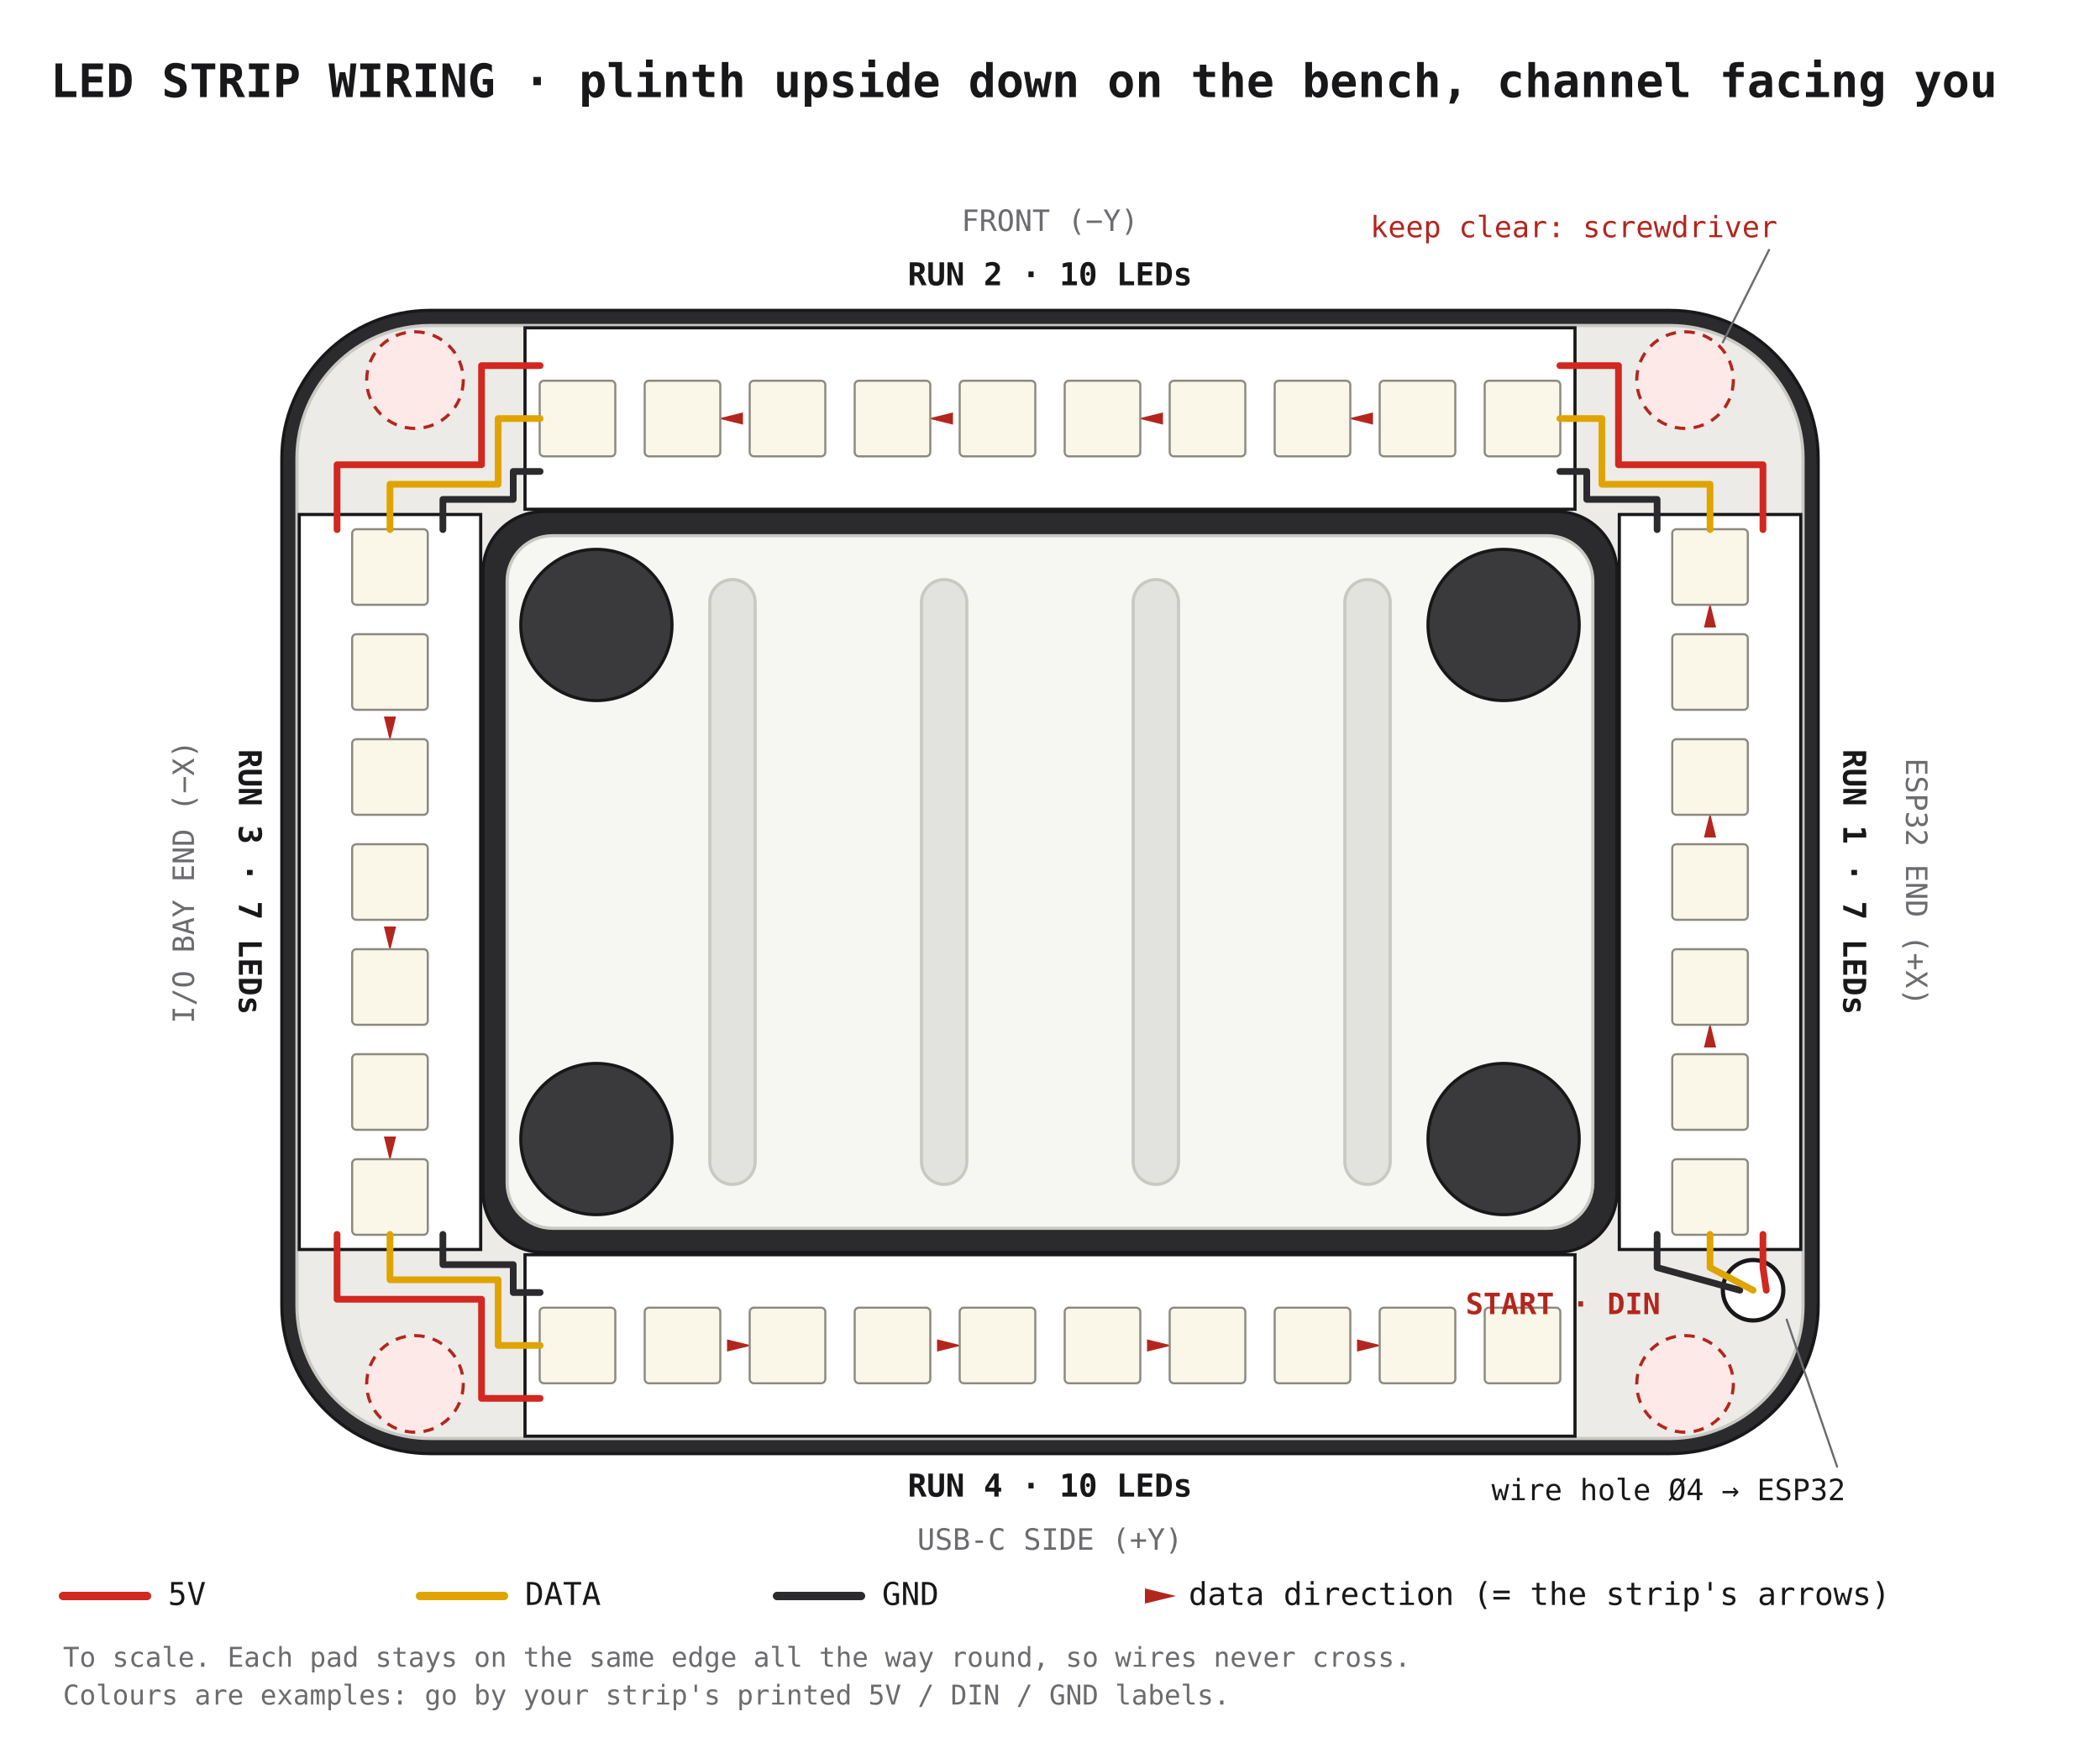
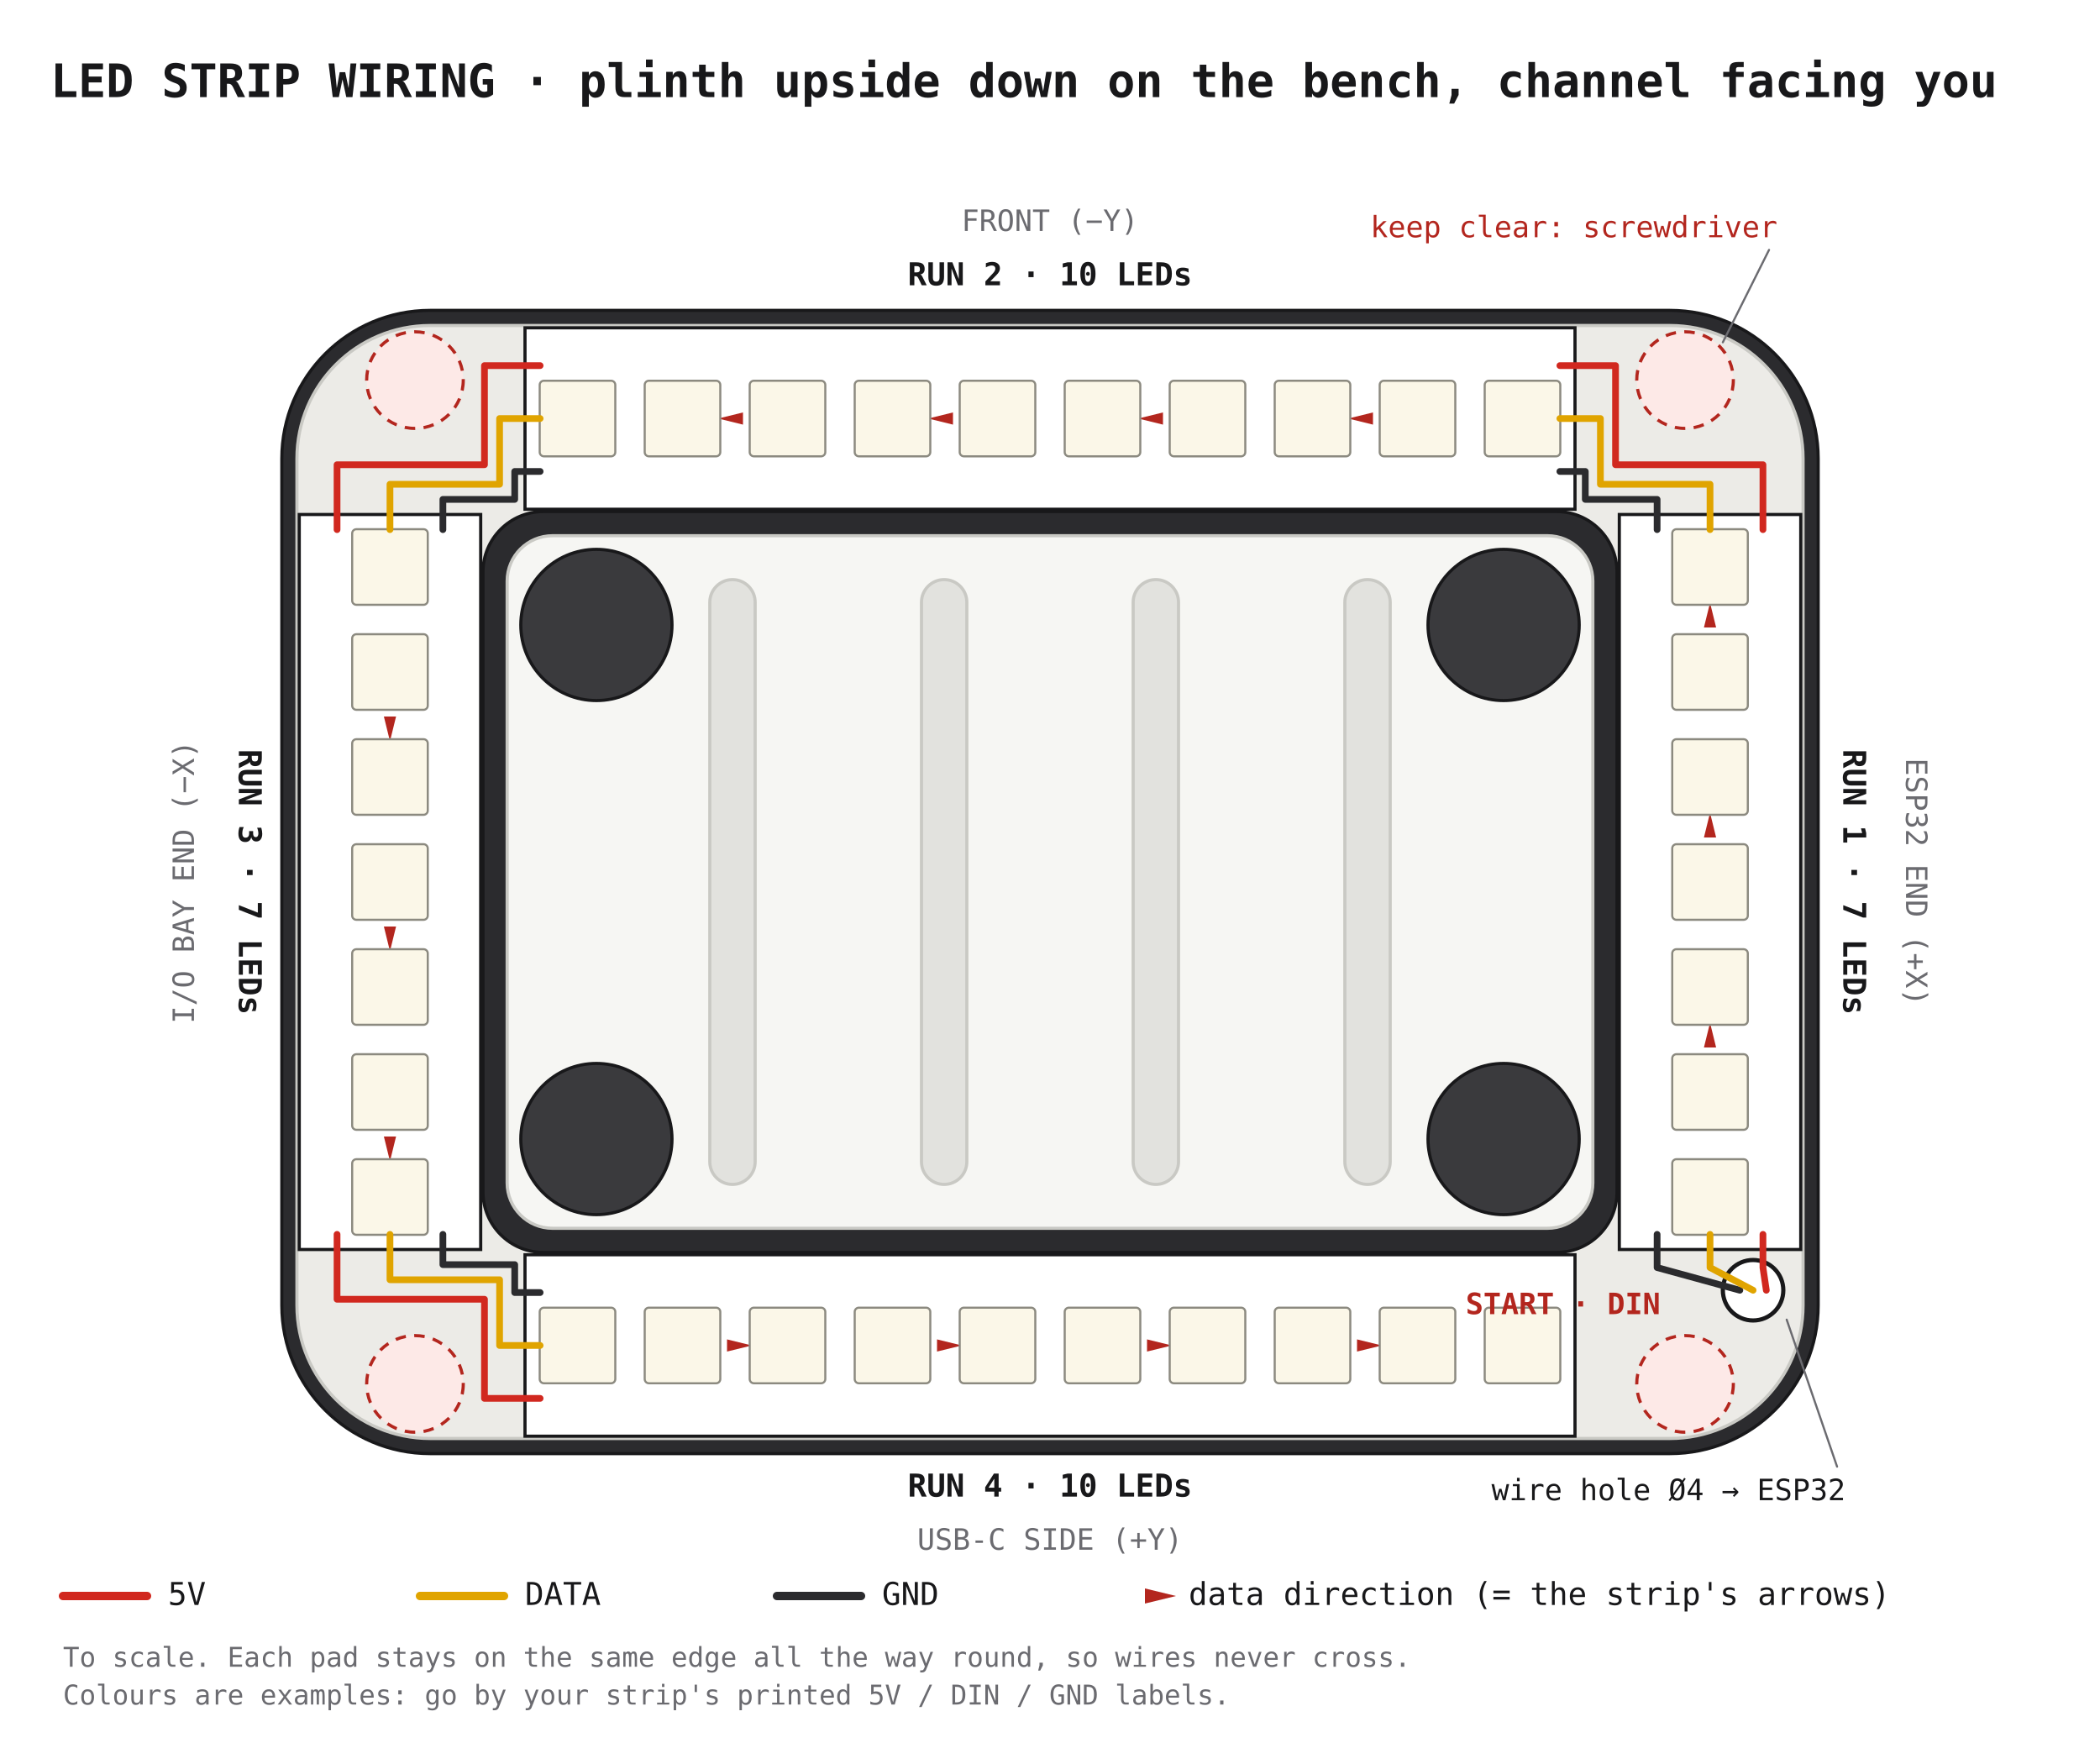
<svg xmlns="http://www.w3.org/2000/svg" viewBox="0 0 1000 830" width="1000" height="830">
  <rect width="100%" height="100%" fill="#ffffff" />
  <text x="24.0" y="40.0" font-family="IBM Plex Mono, JetBrains Mono, Consolas, monospace" font-size="22" font-weight="600" fill="#18181a" text-anchor="start" dominant-baseline="middle">LED STRIP WIRING · plinth upside down on the bench, channel facing you</text>
  <path d="M204.8,147.8 H795.2 A70.6,70.6 0 0 1 865.8,218.4 V621.6 A70.6,70.6 0 0 1 795.2,692.2 H204.8 A70.6,70.6 0 0 1 134.2,621.6 V218.4 A70.6,70.6 0 0 1 204.8,147.8 Z" fill="#2b2b2e" stroke="#18181a" stroke-width="1.5" />
  <path d="M204.8,155.0 H795.2 A63.4,63.4 0 0 1 858.6,218.4 V621.6 A63.4,63.4 0 0 1 795.2,685.0 H204.8 A63.4,63.4 0 0 1 141.4,621.6 V218.4 A63.4,63.4 0 0 1 204.8,155.0 Z" fill="#ecebe7" stroke="#c9c9c4" stroke-width="1.5" />
  <path d="M258.8,243.6 H741.2 A28.8,28.8 0 0 1 770.0,272.4 V567.6 A28.8,28.8 0 0 1 741.2,596.4 H258.8 A28.8,28.8 0 0 1 230.0,567.6 V272.4 A28.8,28.8 0 0 1 258.8,243.6 Z" fill="#2b2b2e" stroke="#18181a" stroke-width="1.5" />
  <path d="M263.1,255.1 H736.9 A21.6,21.6 0 0 1 758.5,276.7 V563.3 A21.6,21.6 0 0 1 736.9,584.9 H263.1 A21.6,21.6 0 0 1 241.5,563.3 V276.7 A21.6,21.6 0 0 1 263.1,255.1 Z" fill="#f6f6f3" stroke="#c9c9c4" stroke-width="1.5" />
  <rect x="338.0" y="276.0" width="21.6" height="288.0" rx="10.8" fill="#e2e2de" stroke="#c9c9c4" stroke-width="1.5" />
  <rect x="438.8" y="276.0" width="21.6" height="288.0" rx="10.8" fill="#e2e2de" stroke="#c9c9c4" stroke-width="1.5" />
  <rect x="539.6" y="276.0" width="21.6" height="288.0" rx="10.8" fill="#e2e2de" stroke="#c9c9c4" stroke-width="1.5" />
  <rect x="640.4" y="276.0" width="21.6" height="288.0" rx="10.8" fill="#e2e2de" stroke="#c9c9c4" stroke-width="1.5" />
  <circle cx="284.0" cy="297.6" r="36.0" fill="#3a3a3d" stroke="#18181a" stroke-width="1.5" />
  <circle cx="284.0" cy="542.4" r="36.0" fill="#3a3a3d" stroke="#18181a" stroke-width="1.5" />
  <circle cx="716.0" cy="297.6" r="36.0" fill="#3a3a3d" stroke="#18181a" stroke-width="1.5" />
  <circle cx="716.0" cy="542.4" r="36.0" fill="#3a3a3d" stroke="#18181a" stroke-width="1.5" />
  <polygon points="857.5,595.0 857.5,245.0 771.1,245.0 771.1,595.0" fill="#ffffff" stroke="#18181a" stroke-width="1.5" />
  <rect x="796.3" y="552.0" width="36.0" height="36.0" rx="2.0" fill="#fbf7e8" stroke="#8c8a80" stroke-width="1" />
  <rect x="796.3" y="502.0" width="36.0" height="36.0" rx="2.0" fill="#fbf7e8" stroke="#8c8a80" stroke-width="1" />
  <polygon points="814.3,487.0 817.2,498.8 811.4,498.8" fill="#b3261e" />
  <rect x="796.3" y="452.0" width="36.0" height="36.0" rx="2.0" fill="#fbf7e8" stroke="#8c8a80" stroke-width="1" />
  <rect x="796.3" y="402.0" width="36.0" height="36.0" rx="2.0" fill="#fbf7e8" stroke="#8c8a80" stroke-width="1" />
  <polygon points="814.3,387.0 817.2,398.8 811.4,398.8" fill="#b3261e" />
  <rect x="796.3" y="352.0" width="36.0" height="36.0" rx="2.0" fill="#fbf7e8" stroke="#8c8a80" stroke-width="1" />
  <rect x="796.3" y="302.0" width="36.0" height="36.0" rx="2.0" fill="#fbf7e8" stroke="#8c8a80" stroke-width="1" />
  <polygon points="814.3,287.0 817.2,298.8 811.4,298.8" fill="#b3261e" />
  <rect x="796.3" y="252.0" width="36.0" height="36.0" rx="2.0" fill="#fbf7e8" stroke="#8c8a80" stroke-width="1" />
  <text x="882.0" y="420.0" font-family="IBM Plex Mono, JetBrains Mono, Consolas, monospace" font-size="15" font-weight="600" fill="#18181a" text-anchor="middle" dominant-baseline="middle" transform="rotate(90 882.0 420.0)">RUN 1 · 7 LEDs</text>
  <polygon points="750.0,156.1 250.0,156.1 250.0,242.5 750.0,242.5" fill="#ffffff" stroke="#18181a" stroke-width="1.5" />
  <rect x="707.0" y="181.3" width="36.0" height="36.0" rx="2.0" fill="#fbf7e8" stroke="#8c8a80" stroke-width="1" />
  <rect x="657.0" y="181.3" width="36.0" height="36.0" rx="2.0" fill="#fbf7e8" stroke="#8c8a80" stroke-width="1" />
  <polygon points="642.0,199.3 653.8,196.4 653.8,202.2" fill="#b3261e" />
  <rect x="607.0" y="181.3" width="36.0" height="36.0" rx="2.0" fill="#fbf7e8" stroke="#8c8a80" stroke-width="1" />
  <rect x="557.0" y="181.3" width="36.0" height="36.0" rx="2.0" fill="#fbf7e8" stroke="#8c8a80" stroke-width="1" />
  <polygon points="542.0,199.3 553.8,196.4 553.8,202.2" fill="#b3261e" />
  <rect x="507.0" y="181.3" width="36.0" height="36.0" rx="2.0" fill="#fbf7e8" stroke="#8c8a80" stroke-width="1" />
  <rect x="457.0" y="181.3" width="36.0" height="36.0" rx="2.0" fill="#fbf7e8" stroke="#8c8a80" stroke-width="1" />
  <polygon points="442.0,199.3 453.8,196.4 453.8,202.2" fill="#b3261e" />
  <rect x="407.0" y="181.3" width="36.0" height="36.0" rx="2.0" fill="#fbf7e8" stroke="#8c8a80" stroke-width="1" />
  <rect x="357.0" y="181.3" width="36.0" height="36.0" rx="2.0" fill="#fbf7e8" stroke="#8c8a80" stroke-width="1" />
  <polygon points="342.0,199.3 353.8,196.4 353.8,202.2" fill="#b3261e" />
  <rect x="307.0" y="181.3" width="36.0" height="36.0" rx="2.0" fill="#fbf7e8" stroke="#8c8a80" stroke-width="1" />
  <rect x="257.0" y="181.3" width="36.0" height="36.0" rx="2.0" fill="#fbf7e8" stroke="#8c8a80" stroke-width="1" />
  <text x="500.0" y="131.6" font-family="IBM Plex Mono, JetBrains Mono, Consolas, monospace" font-size="15" font-weight="600" fill="#18181a" text-anchor="middle" dominant-baseline="middle">RUN 2 · 10 LEDs</text>
  <polygon points="142.5,245.0 142.5,595.0 228.9,595.0 228.9,245.0" fill="#ffffff" stroke="#18181a" stroke-width="1.5" />
  <rect x="167.7" y="252.0" width="36.0" height="36.0" rx="2.0" fill="#fbf7e8" stroke="#8c8a80" stroke-width="1" />
  <rect x="167.7" y="302.0" width="36.0" height="36.0" rx="2.0" fill="#fbf7e8" stroke="#8c8a80" stroke-width="1" />
  <polygon points="185.7,353.0 182.8,341.2 188.6,341.2" fill="#b3261e" />
  <rect x="167.7" y="352.0" width="36.0" height="36.0" rx="2.0" fill="#fbf7e8" stroke="#8c8a80" stroke-width="1" />
  <rect x="167.7" y="402.0" width="36.0" height="36.0" rx="2.0" fill="#fbf7e8" stroke="#8c8a80" stroke-width="1" />
  <polygon points="185.7,453.0 182.8,441.2 188.6,441.2" fill="#b3261e" />
  <rect x="167.7" y="452.0" width="36.0" height="36.0" rx="2.0" fill="#fbf7e8" stroke="#8c8a80" stroke-width="1" />
  <rect x="167.7" y="502.0" width="36.0" height="36.0" rx="2.0" fill="#fbf7e8" stroke="#8c8a80" stroke-width="1" />
  <polygon points="185.7,553.0 182.8,541.2 188.6,541.2" fill="#b3261e" />
  <rect x="167.7" y="552.0" width="36.0" height="36.0" rx="2.0" fill="#fbf7e8" stroke="#8c8a80" stroke-width="1" />
  <text x="118.0" y="420.0" font-family="IBM Plex Mono, JetBrains Mono, Consolas, monospace" font-size="15" font-weight="600" fill="#18181a" text-anchor="middle" dominant-baseline="middle" transform="rotate(90 118.0 420.0)">RUN 3 · 7 LEDs</text>
  <polygon points="250.0,683.9 750.0,683.9 750.0,597.5 250.0,597.5" fill="#ffffff" stroke="#18181a" stroke-width="1.5" />
  <rect x="257.0" y="622.7" width="36.0" height="36.0" rx="2.0" fill="#fbf7e8" stroke="#8c8a80" stroke-width="1" />
  <rect x="307.0" y="622.7" width="36.0" height="36.0" rx="2.0" fill="#fbf7e8" stroke="#8c8a80" stroke-width="1" />
  <polygon points="358.0,640.7 346.2,643.6 346.2,637.8" fill="#b3261e" />
  <rect x="357.0" y="622.7" width="36.0" height="36.0" rx="2.0" fill="#fbf7e8" stroke="#8c8a80" stroke-width="1" />
  <rect x="407.0" y="622.7" width="36.0" height="36.0" rx="2.0" fill="#fbf7e8" stroke="#8c8a80" stroke-width="1" />
  <polygon points="458.0,640.7 446.2,643.6 446.2,637.8" fill="#b3261e" />
  <rect x="457.0" y="622.7" width="36.0" height="36.0" rx="2.0" fill="#fbf7e8" stroke="#8c8a80" stroke-width="1" />
  <rect x="507.0" y="622.7" width="36.0" height="36.0" rx="2.0" fill="#fbf7e8" stroke="#8c8a80" stroke-width="1" />
  <polygon points="558.0,640.7 546.2,643.6 546.2,637.8" fill="#b3261e" />
  <rect x="557.0" y="622.7" width="36.0" height="36.0" rx="2.0" fill="#fbf7e8" stroke="#8c8a80" stroke-width="1" />
  <rect x="607.0" y="622.7" width="36.0" height="36.0" rx="2.0" fill="#fbf7e8" stroke="#8c8a80" stroke-width="1" />
  <polygon points="658.0,640.7 646.2,643.6 646.2,637.8" fill="#b3261e" />
  <rect x="657.0" y="622.7" width="36.0" height="36.0" rx="2.0" fill="#fbf7e8" stroke="#8c8a80" stroke-width="1" />
  <rect x="707.0" y="622.7" width="36.0" height="36.0" rx="2.0" fill="#fbf7e8" stroke="#8c8a80" stroke-width="1" />
  <text x="500.0" y="708.4" font-family="IBM Plex Mono, JetBrains Mono, Consolas, monospace" font-size="15" font-weight="600" fill="#18181a" text-anchor="middle" dominant-baseline="middle">RUN 4 · 10 LEDs</text>
  <circle cx="197.6" cy="181.0" r="23.0" fill="#fde9e7" stroke="#b3261e" stroke-width="1.5" stroke-dasharray="5 4" />
  <circle cx="197.6" cy="659.0" r="23.0" fill="#fde9e7" stroke="#b3261e" stroke-width="1.5" stroke-dasharray="5 4" />
  <circle cx="802.4" cy="181.0" r="23.0" fill="#fde9e7" stroke="#b3261e" stroke-width="1.5" stroke-dasharray="5 4" />
  <circle cx="802.4" cy="659.0" r="23.0" fill="#fde9e7" stroke="#b3261e" stroke-width="1.5" stroke-dasharray="5 4" />
-   <polyline points="789.1,252.2 789.1,237.8 755.6,237.8 755.6,224.5 742.8,224.5" fill="none" stroke="#2b2b2e" stroke-width="3.2" stroke-linecap="round" stroke-linejoin="round" />
-   <polyline points="814.3,252.2 814.3,230.6 762.8,230.6 762.8,199.3 742.8,199.3" fill="none" stroke="#e0a400" stroke-width="3.2" stroke-linecap="round" stroke-linejoin="round" />
-   <polyline points="839.5,252.2 839.5,221.3 770.7,221.3 770.7,174.1 742.8,174.1" fill="none" stroke="#d1281f" stroke-width="3.2" stroke-linecap="round" stroke-linejoin="round" />
-   <polyline points="210.9,252.2 210.9,237.8 244.4,237.8 244.4,224.5 257.2,224.5" fill="none" stroke="#2b2b2e" stroke-width="3.2" stroke-linecap="round" stroke-linejoin="round" />
-   <polyline points="185.7,252.2 185.7,230.6 237.2,230.6 237.2,199.3 257.2,199.3" fill="none" stroke="#e0a400" stroke-width="3.2" stroke-linecap="round" stroke-linejoin="round" />
-   <polyline points="160.5,252.2 160.5,221.3 229.3,221.3 229.3,174.1 257.2,174.1" fill="none" stroke="#d1281f" stroke-width="3.2" stroke-linecap="round" stroke-linejoin="round" />
-   <polyline points="210.9,587.8 210.9,602.2 244.4,602.2 244.4,615.5 257.2,615.5" fill="none" stroke="#2b2b2e" stroke-width="3.2" stroke-linecap="round" stroke-linejoin="round" />
-   <polyline points="185.7,587.8 185.7,609.4 237.2,609.4 237.2,640.7 257.2,640.7" fill="none" stroke="#e0a400" stroke-width="3.2" stroke-linecap="round" stroke-linejoin="round" />
-   <polyline points="160.5,587.8 160.5,618.7 229.3,618.7 229.3,665.9 257.2,665.9" fill="none" stroke="#d1281f" stroke-width="3.2" stroke-linecap="round" stroke-linejoin="round" />
+   <polyline points="789.1,252.2 789.1,237.8 754.9,237.8 754.9,224.5 742.8,224.5" fill="none" stroke="#2b2b2e" stroke-width="3.2" stroke-linecap="round" stroke-linejoin="round" />
+   <polyline points="814.3,252.2 814.3,230.6 762.1,230.6 762.1,199.3 742.8,199.3" fill="none" stroke="#e0a400" stroke-width="3.2" stroke-linecap="round" stroke-linejoin="round" />
+   <polyline points="839.5,252.2 839.5,221.3 769.3,221.3 769.3,174.1 742.8,174.1" fill="none" stroke="#d1281f" stroke-width="3.2" stroke-linecap="round" stroke-linejoin="round" />
+   <polyline points="210.9,252.2 210.9,237.8 245.1,237.8 245.1,224.5 257.2,224.5" fill="none" stroke="#2b2b2e" stroke-width="3.2" stroke-linecap="round" stroke-linejoin="round" />
+   <polyline points="185.7,252.2 185.7,230.6 237.9,230.6 237.9,199.3 257.2,199.3" fill="none" stroke="#e0a400" stroke-width="3.2" stroke-linecap="round" stroke-linejoin="round" />
+   <polyline points="160.5,252.2 160.5,221.3 230.7,221.3 230.7,174.1 257.2,174.1" fill="none" stroke="#d1281f" stroke-width="3.2" stroke-linecap="round" stroke-linejoin="round" />
+   <polyline points="210.9,587.8 210.9,602.2 245.1,602.2 245.1,615.5 257.2,615.5" fill="none" stroke="#2b2b2e" stroke-width="3.2" stroke-linecap="round" stroke-linejoin="round" />
+   <polyline points="185.7,587.8 185.7,609.4 237.9,609.4 237.9,640.7 257.2,640.7" fill="none" stroke="#e0a400" stroke-width="3.2" stroke-linecap="round" stroke-linejoin="round" />
+   <polyline points="160.5,587.8 160.5,618.7 230.7,618.7 230.7,665.9 257.2,665.9" fill="none" stroke="#d1281f" stroke-width="3.2" stroke-linecap="round" stroke-linejoin="round" />
  <circle cx="834.8" cy="614.4" r="14.4" fill="#ffffff" stroke="#18181a" stroke-width="2" />
  <polyline points="789.1,587.8 789.1,603.6 828.5,614.4" fill="none" stroke="#2b2b2e" stroke-width="3.2" stroke-linecap="round" stroke-linejoin="round" />
  <polyline points="814.3,587.8 814.3,603.6 834.8,614.4" fill="none" stroke="#e0a400" stroke-width="3.2" stroke-linecap="round" stroke-linejoin="round" />
  <polyline points="839.5,587.8 839.5,603.6 841.1,614.4" fill="none" stroke="#d1281f" stroke-width="3.2" stroke-linecap="round" stroke-linejoin="round" />
  <text x="500.0" y="106.0" font-family="IBM Plex Mono, JetBrains Mono, Consolas, monospace" font-size="14" font-weight="500" fill="#6b6b70" text-anchor="middle" dominant-baseline="middle">FRONT (−Y)</text>
  <text x="500.0" y="734.0" font-family="IBM Plex Mono, JetBrains Mono, Consolas, monospace" font-size="14" font-weight="500" fill="#6b6b70" text-anchor="middle" dominant-baseline="middle">USB-C SIDE (+Y)</text>
  <text x="88.4" y="420.0" font-family="IBM Plex Mono, JetBrains Mono, Consolas, monospace" font-size="14" font-weight="500" fill="#6b6b70" text-anchor="middle" dominant-baseline="middle" transform="rotate(-90 88.4 420.0)">I/O BAY END (−X)</text>
  <text x="911.6" y="420.0" font-family="IBM Plex Mono, JetBrains Mono, Consolas, monospace" font-size="14" font-weight="500" fill="#6b6b70" text-anchor="middle" dominant-baseline="middle" transform="rotate(90 911.6 420.0)">ESP32 END (+X)</text>
  <polyline points="850.8,628.4 874.8,698.4" fill="none" stroke="#6b6b70" stroke-width="1" stroke-linecap="round" stroke-linejoin="round" />
  <text x="878.8" y="710.4" font-family="IBM Plex Mono, JetBrains Mono, Consolas, monospace" font-size="14" font-weight="500" fill="#18181a" text-anchor="end" dominant-baseline="middle">wire hole Ø4 → ESP32</text>
  <polyline points="820.4,163.0 842.4,119.0" fill="none" stroke="#6b6b70" stroke-width="1" stroke-linecap="round" stroke-linejoin="round" />
  <text x="846.4" y="109.0" font-family="IBM Plex Mono, JetBrains Mono, Consolas, monospace" font-size="14" font-weight="500" fill="#b3261e" text-anchor="end" dominant-baseline="middle">keep clear: screwdriver</text>
  <text x="744.3" y="621.8" font-family="IBM Plex Mono, JetBrains Mono, Consolas, monospace" font-size="14" font-weight="600" fill="#b3261e" text-anchor="middle" dominant-baseline="middle">START · DIN</text>
  <polyline points="30.0,760.0 70.0,760.0" fill="none" stroke="#d1281f" stroke-width="4" stroke-linecap="round" stroke-linejoin="round" />
  <text x="80.0" y="760.0" font-family="IBM Plex Mono, JetBrains Mono, Consolas, monospace" font-size="15" font-weight="500" fill="#18181a" text-anchor="start" dominant-baseline="middle">5V</text>
  <polyline points="200.0,760.0 240.0,760.0" fill="none" stroke="#e0a400" stroke-width="4" stroke-linecap="round" stroke-linejoin="round" />
  <text x="250.0" y="760.0" font-family="IBM Plex Mono, JetBrains Mono, Consolas, monospace" font-size="15" font-weight="500" fill="#18181a" text-anchor="start" dominant-baseline="middle">DATA</text>
  <polyline points="370.0,760.0 410.0,760.0" fill="none" stroke="#2b2b2e" stroke-width="4" stroke-linecap="round" stroke-linejoin="round" />
  <text x="420.0" y="760.0" font-family="IBM Plex Mono, JetBrains Mono, Consolas, monospace" font-size="15" font-weight="500" fill="#18181a" text-anchor="start" dominant-baseline="middle">GND</text>
  <polygon points="560.0,760.0 545.2,763.6 545.2,756.4" fill="#b3261e" />
  <text x="566.0" y="760.0" font-family="IBM Plex Mono, JetBrains Mono, Consolas, monospace" font-size="15" font-weight="500" fill="#18181a" text-anchor="start" dominant-baseline="middle">data direction (= the strip's arrows)</text>
  <text x="30.0" y="790.0" font-family="IBM Plex Mono, JetBrains Mono, Consolas, monospace" font-size="13" font-weight="500" fill="#6b6b70" text-anchor="start" dominant-baseline="middle">To scale. Each pad stays on the same edge all the way round, so wires never cross.</text>
  <text x="30.0" y="808.0" font-family="IBM Plex Mono, JetBrains Mono, Consolas, monospace" font-size="13" font-weight="500" fill="#6b6b70" text-anchor="start" dominant-baseline="middle">Colours are examples: go by your strip's printed 5V / DIN / GND labels.</text>
</svg>
